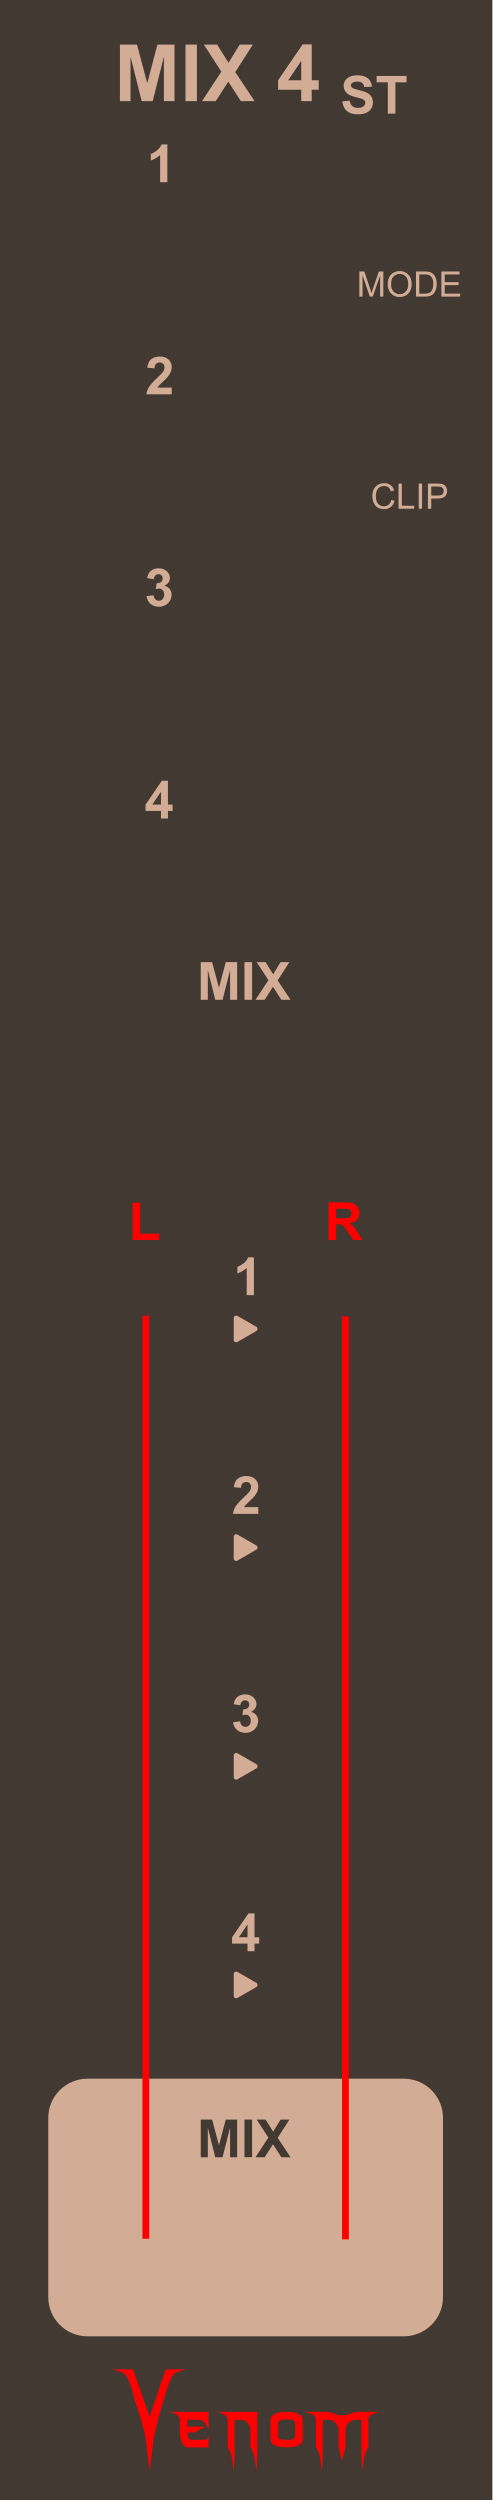
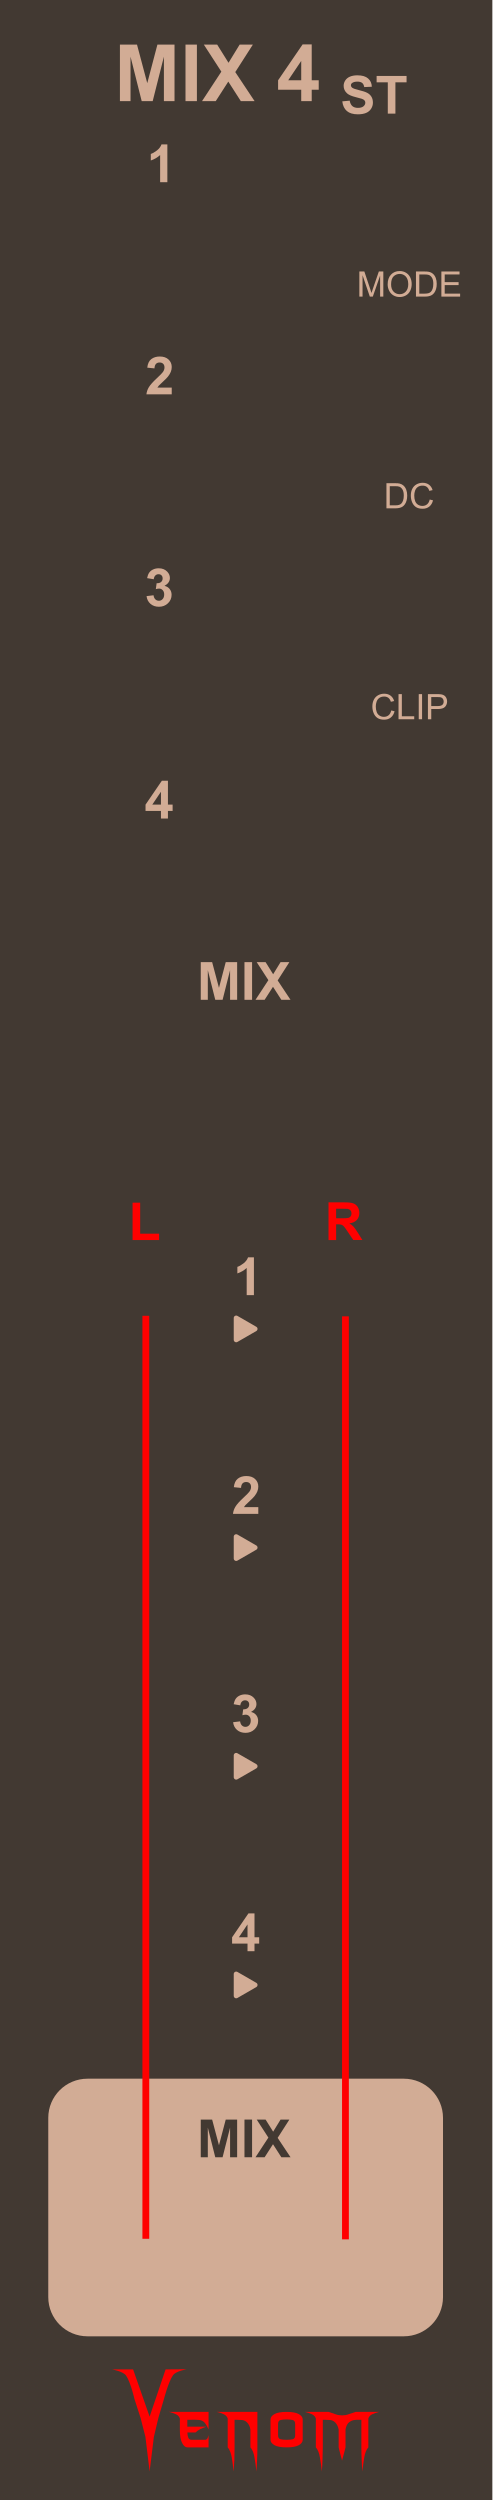
<svg xmlns="http://www.w3.org/2000/svg" width="75" height="380" viewBox="0 0 75 380" version="1.1" id="svg100">
  <defs id="defs7">
    <rect x="85" y="10" width="51.058" height="25" id="rect29906" />
    <linearGradient id="a8e142bb-541b-4903-be63-d5d069028a5d" x1="22.5" x2="22.5" y2="380" gradientUnits="userSpaceOnUse">
      <stop offset="0" stop-color="#ebebeb" id="stop2" />
      <stop offset="1" stop-color="#e1e1e1" id="stop4" />
    </linearGradient>
  </defs>
  <g id="aea613ef-74be-49bf-be45-c0734aee674b" data-name="FND BG" style="fill:#423932;fill-opacity:1" transform="matrix(1.666667,0,0,1,-0.1627407,0)">
    <rect width="45" height="380" fill="url(#a8e142bb-541b-4903-be63-d5d069028a5d)" id="rect9" style="fill:#423932;fill-opacity:1" x="0" y="0" />
  </g>
-   <g id="g98000" style="fill:#d2ac95;fill-opacity:1">
+   <g id="f45e0130-37b7-4f8b-95b3-6408baa23eb1" data-name="components" style="display:inline" />
+   <g id="g42796" transform="matrix(0.304583,0,0,0.304583,14.27481,-12.68508)" style="fill:#ff0000">
+     <g aria-label="enom" id="text4270-27" style="font-size:49.389px;line-height:1.25;font-family:'NECK ROMANCER';-inkscape-font-specification:'NECK ROMANCER, Normal';font-variant-ligatures:none;text-align:center;text-anchor:middle;fill:#ff0000;stroke-width:2.646">
+       <path d="m 46.609,1249.244 q 0,1.158 0,3.425 3.183,0 9.453,0 -1.64,0.579 -2.99,1.206 -1.35,0.627 -2.363,1.688 -1.35,0 -4.051,0 0,1.495 0.434,2.556 0.386,1.109 1.833,1.109 2.267,0 6.801,0 0.482,-0.145 0.868,-0.627 0.338,-0.53 0.627,-1.736 0,2.026 0,6.125 -3.521,0 -10.563,0 -1.543,0 -2.653,-2.219 -1.109,-2.17 -1.109,-6.318 0,-1.978 0,-5.836 -0.386,-1.35 -1.881,-2.122 -1.495,-0.724 -3.569,-1.206 6.608,0 19.775,0 0,2.942 0,8.778 -1.206,-2.701 -2.219,-3.666 -1.013,-0.965 -2.701,-1.109 -0.916,-0.097 -2.17,-0.097 -1.206,0.048 -2.846,0.048 -0.241,0 -0.675,0 z" id="path42762" style="fill:#ff0000" />
+       <path d="m 81.577,1245.289 q 0,5.884 0,17.701 0,3.087 -0.145,6.077 -0.096,3.039 -0.338,5.933 -0.386,-3.714 -0.965,-6.994 -0.531,-3.328 -2.026,-5.016 0,-2.99 0,-8.923 -0.241,-1.351 -0.723,-2.219 -0.482,-0.868 -1.061,-1.399 -1.109,-1.013 -2.412,-1.109 -1.35,-0.097 -2.267,-0.097 -0.482,0 -1.447,0 0,4.582 0,13.746 0,3.087 -0.096,6.077 -0.145,3.039 -0.386,5.933 -0.386,-3.714 -0.916,-6.994 -0.579,-3.328 -2.026,-5.016 0,-4.823 0,-14.373 -0.386,-1.35 -1.881,-2.122 -1.495,-0.724 -3.569,-1.206 6.752,0 20.257,0 z" id="path42764" style="fill:#ff0000" />
+       <path d="m 104.197,1249.051 q 0,3.376 0,10.177 0,1.543 -1.929,2.653 -1.929,1.109 -6.077,1.109 -4.196,0 -6.125,-1.109 -1.929,-1.109 -1.929,-2.653 0,-3.376 0,-10.177 0,-1.543 1.929,-2.653 1.929,-1.109 6.125,-1.109 4.148,0 6.077,1.109 1.929,1.109 1.929,2.653 z m -3.762,7.91 q 0,-1.881 0,-5.643 0,-1.688 -1.254,-1.978 -1.206,-0.289 -2.99,-0.289 -1.833,0 -3.039,0.289 -1.254,0.289 -1.254,1.978 0,1.881 0,5.643 0,1.688 1.254,1.977 1.206,0.289 3.039,0.289 1.785,0 2.99,-0.289 1.254,-0.289 1.254,-1.977 z" id="path42766" style="fill:#ff0000" />
+       <path d="m 142.348,1245.289 q -2.026,0.482 -3.521,1.206 -1.543,0.772 -1.881,2.122 0,4.775 0,14.373 -1.495,1.688 -2.026,5.016 -0.579,3.28 -0.965,6.994 -0.241,-2.894 -0.338,-5.933 -0.145,-2.99 -0.145,-6.077 0,-4.582 0,-13.746 -0.482,0 -1.399,0 -0.531,0 -1.158,0 -0.627,0 -1.302,0.145 -1.254,0.241 -2.412,1.206 -1.158,0.965 -1.64,3.473 0,2.99 0,8.923 -0.145,0.627 -0.289,1.109 -0.097,0.482 -0.193,0.82 -0.531,1.978 -0.386,1.351 0.193,-0.627 -0.289,1.158 -0.097,0.338 -0.241,0.868 -0.145,0.531 -0.338,1.302 -0.145,-0.675 -0.289,-1.206 -0.145,-0.482 -0.241,-0.82 -0.531,-2.026 -0.338,-1.302 0.193,0.772 -0.434,-1.688 -0.048,-0.289 -0.193,-0.724 -0.097,-0.386 -0.193,-0.868 0,-2.99 0,-8.923 -0.289,-1.351 -0.772,-2.219 -0.482,-0.868 -1.061,-1.399 -1.109,-1.013 -2.412,-1.109 -1.302,-0.097 -2.267,-0.097 -0.482,0 -1.399,0 0,4.582 0,13.746 0,3.087 -0.145,6.077 -0.097,3.039 -0.338,5.933 -0.386,-3.714 -0.965,-6.994 -0.531,-3.328 -2.026,-5.016 0,-4.823 0,-14.373 -0.386,-1.35 -1.881,-2.122 -1.495,-0.724 -3.569,-1.206 3.955,0 11.768,0 1.158,0.386 3.473,1.157 0.772,0.289 1.592,0.434 0.82,0.145 1.688,0.145 0.868,0 1.736,-0.145 0.82,-0.145 1.592,-0.434 1.158,-0.386 3.424,-1.157 3.955,0 11.768,0 z" id="path42768" style="fill:#ff0000" />
+     </g>
+     <g aria-label="V" transform="matrix(1.236317,0,0,0.8088538,-497.8809,123.4859)" id="text4270-3-5-2" style="font-size:78.506px;line-height:1.25;font-family:Nosferotica;-inkscape-font-specification:'Nosferotica, Normal';font-variant-ligatures:none;text-align:center;text-anchor:middle;fill:#ff0000;stroke-width:3.271">
+       <path d="m 431.65,1360.686 8.574,-0.102 c 0,0 -4.408,1.088 -5.599,3.728 -1.881,4.169 -3.642,14.663 -3.642,14.663 l -2.233,11.519 -1.833,11.831 -1.718,21.311 -1.695,-21.311 -1.922,-11.521 -2.501,-11.829 c 0,0 -1.52,-10.287 -3.383,-14.483 -1.145,-2.579 -5.634,-3.806 -5.634,-3.806 h 8.466 l 6.669,29.157 z" id="path30410" style="fill:#ff0000" />
+     </g>
+   </g>
+   <text xml:space="preserve" id="text29904" style="font-weight:bold;font-size:8px;line-height:1.25;font-family:Arial;-inkscape-font-specification:'Arial, Bold';font-variant-ligatures:none;text-align:center;white-space:pre;shape-inside:url(#rect29906)" />
+   <g id="g87069" style="fill:#d2ac95;fill-opacity:1">
    <g aria-label="ST" id="text9323-6-3-6-1-4-5" style="font-weight:bold;font-size:8px;line-height:1.25;font-family:Arial;-inkscape-font-specification:'Arial, Bold';font-variant-ligatures:none;text-align:center;text-anchor:middle;display:inline;fill:#d2ac95;fill-opacity:1" transform="translate(6,2)">
      <path d="m 46.027,13.408 1.125,-0.109 q 0.102,0.566 0.41,0.832 0.312,0.266 0.84,0.266 0.559,0 0.84,-0.234 0.285,-0.238 0.285,-0.555 0,-0.203 -0.121,-0.344 -0.117,-0.145 -0.414,-0.25 -0.203,-0.07 -0.926,-0.25 -0.93,-0.23 -1.305,-0.566 -0.527,-0.473 -0.527,-1.152 0,-0.438 0.246,-0.816 0.25,-0.383 0.715,-0.582 0.469,-0.199 1.129,-0.199 1.078,0 1.621,0.473 0.547,0.473 0.574,1.262 l -1.156,0.051 q -0.074,-0.441 -0.32,-0.633 -0.242,-0.195 -0.73,-0.195 -0.504,0 -0.789,0.207 -0.184,0.133 -0.184,0.355 0,0.203 0.172,0.348 0.219,0.184 1.062,0.383 0.844,0.199 1.246,0.414 0.406,0.211 0.633,0.582 0.23,0.367 0.23,0.91 0,0.492 -0.273,0.922 -0.273,0.43 -0.773,0.641 -0.5,0.207 -1.246,0.207 -1.086,0 -1.668,-0.5 -0.582,-0.504 -0.695,-1.465 z" id="path8017" style="fill:#d2ac95;fill-opacity:1" />
      <path d="M 52.945,15.271 V 10.513 H 51.246 V 9.544 h 4.551 v 0.969 h -1.695 v 4.758 z" id="path8019" style="fill:#d2ac95;fill-opacity:1" />
    </g>
    <rect x="7.337" y="315.962" width="60" height="39.157" rx="5.957" fill="#1f1f1f" id="rect56" style="fill:#d2ac95;fill-opacity:1;stroke-width:1.45" />
    <g aria-label="MIX" id="text9323" style="font-weight:bold;font-size:8px;line-height:1.25;font-family:Arial;-inkscape-font-specification:'Arial, Bold';font-variant-ligatures:none;text-align:center;text-anchor:middle;fill:#d2ac95;fill-opacity:1" transform="translate(15)">
      <path d="m 15.515,151.972 v -5.727 h 1.73 l 1.039,3.906 1.027,-3.906 h 1.734 v 5.727 h -1.074 v -4.508 l -1.137,4.508 h -1.113 l -1.133,-4.508 v 4.508 z" id="path79773" style="fill:#d2ac95;fill-opacity:1" />
      <path d="m 22.16,151.972 v -5.727 h 1.156 v 5.727 z" id="path79775" style="fill:#d2ac95;fill-opacity:1" />
      <path d="m 23.835,151.972 1.957,-2.988 -1.773,-2.738 h 1.352 l 1.148,1.84 1.125,-1.84 h 1.34 l -1.781,2.781 1.957,2.945 h -1.395 l -1.27,-1.98 -1.273,1.98 z" id="path79777" style="fill:#d2ac95;fill-opacity:1" />
    </g>
    <g aria-label="1" id="text9323-6" style="font-weight:bold;font-size:8px;line-height:1.25;font-family:Arial;-inkscape-font-specification:'Arial, Bold';font-variant-ligatures:none;text-align:center;text-anchor:middle;fill:#d2ac95;fill-opacity:1" transform="translate(14.01774,0.5314984)">
      <path d="m 11.42,27.167 h -1.098 v -4.137 q -0.602,0.562 -1.418,0.832 v -0.996 q 0.43,-0.141 0.934,-0.531 0.504,-0.395 0.691,-0.918 h 0.891 z" id="path79761" style="fill:#d2ac95;fill-opacity:1" />
    </g>
    <g aria-label="2" id="text9323-6-3" style="font-weight:bold;font-size:8px;line-height:1.25;font-family:Arial;-inkscape-font-specification:'Arial, Bold';font-variant-ligatures:none;text-align:center;text-anchor:middle;fill:#d2ac95;fill-opacity:1" transform="translate(14.01774,0.5314984)">
      <path d="m 12.086,58.387 v 1.02 H 8.238 q 0.062,-0.578 0.375,-1.094 0.312,-0.52 1.234,-1.375 0.742,-0.691 0.91,-0.938 0.227,-0.34 0.227,-0.672 0,-0.367 -0.199,-0.562 -0.195,-0.199 -0.543,-0.199 -0.344,0 -0.547,0.207 -0.203,0.207 -0.234,0.688 l -1.094,-0.109 q 0.098,-0.906 0.613,-1.301 0.516,-0.395 1.289,-0.395 0.848,0 1.332,0.457 0.484,0.457 0.484,1.137 0,0.387 -0.141,0.738 -0.137,0.348 -0.438,0.73 -0.199,0.254 -0.719,0.73 -0.52,0.477 -0.66,0.633 -0.137,0.156 -0.223,0.305 z" id="path79764" style="fill:#d2ac95;fill-opacity:1" />
    </g>
    <g aria-label="3" id="text9323-6-3-4" style="font-weight:bold;font-size:8px;line-height:1.25;font-family:Arial;-inkscape-font-specification:'Arial, Bold';font-variant-ligatures:none;text-align:center;text-anchor:middle;fill:#d2ac95;fill-opacity:1" transform="translate(14.01774,0.5314984)">
      <path d="m 8.26,90.078 1.062,-0.129 q 0.051,0.406 0.273,0.621 0.223,0.215 0.539,0.215 0.34,0 0.57,-0.258 0.234,-0.258 0.234,-0.695 0,-0.414 -0.223,-0.656 -0.223,-0.242 -0.543,-0.242 -0.211,0 -0.504,0.082 l 0.121,-0.895 q 0.445,0.012 0.68,-0.191 0.234,-0.207 0.234,-0.547 0,-0.289 -0.172,-0.461 -0.172,-0.172 -0.457,-0.172 -0.281,0 -0.48,0.195 -0.199,0.195 -0.242,0.57 L 8.342,87.344 q 0.105,-0.52 0.316,-0.828 0.215,-0.312 0.594,-0.488 0.383,-0.18 0.855,-0.18 0.809,0 1.297,0.516 0.402,0.422 0.402,0.953 0,0.754 -0.824,1.203 0.492,0.105 0.785,0.473 0.297,0.367 0.297,0.887 0,0.754 -0.551,1.285 -0.551,0.531 -1.371,0.531 -0.777,0 -1.289,-0.445 -0.512,-0.449 -0.594,-1.172 z" id="path79767" style="fill:#d2ac95;fill-opacity:1" />
    </g>
    <g aria-label="4" id="text9323-6-3-4-7" style="font-weight:bold;font-size:8px;line-height:1.25;font-family:Arial;-inkscape-font-specification:'Arial, Bold';font-variant-ligatures:none;text-align:center;text-anchor:middle;fill:#d2ac95;fill-opacity:1" transform="translate(14.01774,0.5314984)">
      <path d="m 10.447,123.886 v -1.152 H 8.103 v -0.961 l 2.484,-3.637 h 0.922 v 3.633 h 0.711 v 0.965 h -0.711 v 1.152 z m 0,-2.117 v -1.957 l -1.316,1.957 z" id="path79770" style="fill:#d2ac95;fill-opacity:1" />
    </g>
    <g aria-label="1" id="text9323-6-6" style="font-weight:bold;font-size:8px;line-height:1.25;font-family:Arial;-inkscape-font-specification:'Arial, Bold';font-variant-ligatures:none;text-align:center;text-anchor:middle;fill:#d2ac95;fill-opacity:1" transform="translate(27.17531,2)">
      <path d="m 11.42,194.865 h -1.098 v -4.137 q -0.602,0.562 -1.418,0.832 v -0.996 q 0.43,-0.141 0.934,-0.531 0.504,-0.395 0.691,-0.918 h 0.891 z" id="path79780" style="fill:#d2ac95;fill-opacity:1" />
    </g>
    <g aria-label="2" id="text9323-6-3-6" style="font-weight:bold;font-size:8px;line-height:1.25;font-family:Arial;-inkscape-font-specification:'Arial, Bold';font-variant-ligatures:none;text-align:center;text-anchor:middle;fill:#d2ac95;fill-opacity:1" transform="translate(27.17531,2)">
      <path d="m 12.086,227.086 v 1.02 H 8.238 q 0.062,-0.578 0.375,-1.094 0.312,-0.52 1.234,-1.375 0.742,-0.691 0.91,-0.938 0.227,-0.34 0.227,-0.672 0,-0.367 -0.199,-0.562 -0.195,-0.199 -0.543,-0.199 -0.344,0 -0.547,0.207 -0.203,0.207 -0.234,0.688 l -1.094,-0.109 q 0.098,-0.906 0.613,-1.301 0.516,-0.395 1.289,-0.395 0.848,0 1.332,0.457 0.484,0.457 0.484,1.137 0,0.387 -0.141,0.738 -0.137,0.348 -0.438,0.73 -0.199,0.254 -0.719,0.73 -0.52,0.477 -0.66,0.633 -0.137,0.156 -0.223,0.305 z" id="path79783" style="fill:#d2ac95;fill-opacity:1" />
    </g>
    <g aria-label="3" id="text9323-6-3-4-2" style="font-weight:bold;font-size:8px;line-height:1.25;font-family:Arial;-inkscape-font-specification:'Arial, Bold';font-variant-ligatures:none;text-align:center;text-anchor:middle;fill:#d2ac95;fill-opacity:1" transform="translate(27.17531,2)">
      <path d="m 8.26,259.776 1.062,-0.129 q 0.051,0.406 0.273,0.621 0.223,0.215 0.539,0.215 0.34,0 0.57,-0.258 0.234,-0.258 0.234,-0.695 0,-0.414 -0.223,-0.656 -0.223,-0.242 -0.543,-0.242 -0.211,0 -0.504,0.082 l 0.121,-0.895 q 0.445,0.012 0.68,-0.191 0.234,-0.207 0.234,-0.547 0,-0.289 -0.172,-0.461 -0.172,-0.172 -0.457,-0.172 -0.281,0 -0.48,0.195 -0.199,0.195 -0.242,0.57 l -1.012,-0.172 q 0.105,-0.52 0.316,-0.828 0.215,-0.312 0.594,-0.488 0.383,-0.18 0.855,-0.18 0.809,0 1.297,0.516 0.402,0.422 0.402,0.953 0,0.754 -0.824,1.203 0.492,0.105 0.785,0.473 0.297,0.367 0.297,0.887 0,0.754 -0.551,1.285 -0.551,0.531 -1.371,0.531 -0.777,0 -1.289,-0.445 -0.512,-0.449 -0.594,-1.172 z" id="path79786" style="fill:#d2ac95;fill-opacity:1" />
    </g>
    <g aria-label="4" id="text9323-6-3-4-7-9" style="font-weight:bold;font-size:8px;line-height:1.25;font-family:Arial;-inkscape-font-specification:'Arial, Bold';font-variant-ligatures:none;text-align:center;text-anchor:middle;fill:#d2ac95;fill-opacity:1" transform="translate(27.17531,2)">
      <path d="m 10.447,294.584 v -1.152 H 8.103 v -0.961 l 2.484,-3.637 h 0.922 v 3.633 h 0.711 v 0.965 h -0.711 v 1.152 z m 0,-2.117 v -1.957 l -1.316,1.957 z" id="path79789" style="fill:#d2ac95;fill-opacity:1" />
    </g>
    <g aria-label="MIX 4" id="text9323-12" style="font-weight:bold;font-size:12px;line-height:1.25;font-family:Arial;-inkscape-font-specification:'Arial, Bold';font-variant-ligatures:none;text-align:center;text-anchor:middle;fill:#d2ac95;fill-opacity:1" transform="translate(11)">
      <path d="M 7.229,15.372 V 6.783 H 9.825 l 1.559,5.859 1.541,-5.859 h 2.602 V 15.372 H 13.914 V 8.611 L 12.209,15.372 H 10.539 L 8.84,8.611 v 6.762 z" id="path79752" style="fill:#d2ac95;fill-opacity:1" />
      <path d="M 17.196,15.372 V 6.783 h 1.734 v 8.59 z" id="path79754" style="fill:#d2ac95;fill-opacity:1" />
      <path d="M 19.709,15.372 22.645,10.89 19.985,6.783 h 2.027 l 1.723,2.76 1.688,-2.76 h 2.01 l -2.672,4.172 2.936,4.418 h -2.092 l -1.904,-2.971 -1.91,2.971 z" id="path79756" style="fill:#d2ac95;fill-opacity:1" />
      <path d="m 34.786,15.372 v -1.729 h -3.516 v -1.441 l 3.727,-5.455 h 1.383 v 5.449 h 1.066 v 1.447 h -1.066 v 1.729 z m 0,-3.176 V 9.261 l -1.975,2.936 z" id="path79758" style="fill:#d2ac95;fill-opacity:1" />
    </g>
    <path d="m 38.959,268.151 -2.872,-1.658 a 0.372,0.372 0 0 0 -0.558,0.322 v 3.316 a 0.372,0.372 0 0 0 0.558,0.322 l 2.872,-1.658 a 0.372,0.372 0 0 0 0,-0.644 z" fill="#1f1f1f" id="path26" style="fill:#d2ac95;fill-opacity:1" />
    <path d="m 38.959,301.39 -2.872,-1.658 a 0.372,0.372 0 0 0 -0.558,0.322 v 3.316 a 0.372,0.372 0 0 0 0.558,0.322 l 2.872,-1.658 a 0.372,0.372 0 0 0 0,-0.644 z" fill="#1f1f1f" id="path26-1" style="fill:#d2ac95;fill-opacity:1" />
    <path d="m 38.959,234.911 -2.872,-1.658 a 0.372,0.372 0 0 0 -0.558,0.322 v 3.316 a 0.372,0.372 0 0 0 0.558,0.322 l 2.872,-1.658 a 0.372,0.372 0 0 0 0,-0.644 z" fill="#1f1f1f" id="path26-2" style="fill:#d2ac95;fill-opacity:1" />
    <path d="m 38.959,201.672 -2.872,-1.658 a 0.372,0.372 0 0 0 -0.558,0.322 v 3.316 a 0.372,0.372 0 0 0 0.558,0.322 l 2.872,-1.658 a 0.372,0.372 0 0 0 0,-0.644 z" fill="#1f1f1f" id="path26-8" style="fill:#d2ac95;fill-opacity:1" />
    <g aria-label="MODE" id="text92548" style="font-size:5.333px;line-height:1.25;font-family:Arial;-inkscape-font-specification:'Arial, Normal';font-variant-ligatures:none;text-align:center;text-anchor:middle;fill:#d2ac95;fill-opacity:1">
      <path d="m 54.621,45.084 v -3.818 h 0.76 l 0.904,2.703 q 0.125,0.378 0.182,0.565 0.065,-0.208 0.203,-0.612 l 0.914,-2.656 h 0.68 v 3.818 h -0.487 v -3.195 l -1.109,3.195 h -0.456 l -1.104,-3.25 v 3.25 z" id="path97921" style="fill:#d2ac95;fill-opacity:1" />
      <path d="m 58.925,43.225 q 0,-0.951 0.51,-1.487 0.51,-0.539 1.318,-0.539 0.529,0 0.953,0.253 0.424,0.253 0.646,0.706 0.224,0.451 0.224,1.023 0,0.581 -0.234,1.039 -0.234,0.458 -0.664,0.695 -0.43,0.234 -0.927,0.234 -0.539,0 -0.964,-0.26 -0.424,-0.26 -0.643,-0.711 -0.219,-0.451 -0.219,-0.953 z m 0.521,0.008 q 0,0.69 0.37,1.089 0.372,0.396 0.932,0.396 0.57,0 0.937,-0.401 0.37,-0.401 0.37,-1.138 0,-0.466 -0.159,-0.812 -0.156,-0.349 -0.461,-0.539 -0.302,-0.193 -0.68,-0.193 -0.536,0 -0.924,0.37 -0.385,0.367 -0.385,1.229 z" id="path97923" style="fill:#d2ac95;fill-opacity:1" />
      <path d="m 63.227,45.084 v -3.818 h 1.315 q 0.445,0 0.68,0.055 0.328,0.076 0.56,0.273 0.302,0.255 0.451,0.654 0.151,0.396 0.151,0.906 0,0.435 -0.102,0.771 -0.102,0.336 -0.26,0.557 -0.159,0.219 -0.349,0.346 -0.188,0.125 -0.456,0.19 -0.266,0.065 -0.612,0.065 z m 0.505,-0.451 h 0.815 q 0.378,0 0.591,-0.07 0.216,-0.07 0.344,-0.198 0.18,-0.18 0.279,-0.482 0.102,-0.305 0.102,-0.737 0,-0.599 -0.198,-0.919 -0.195,-0.323 -0.477,-0.432 -0.203,-0.078 -0.654,-0.078 H 63.733 Z" id="path97925" style="fill:#d2ac95;fill-opacity:1" />
      <path d="m 67.089,45.084 v -3.818 h 2.76 v 0.451 h -2.255 v 1.169 h 2.112 v 0.448 h -2.112 v 1.299 h 2.344 v 0.451 z" id="path97927" style="fill:#d2ac95;fill-opacity:1" />
    </g>
-     <g aria-label="CLIP" id="text92548-7" style="font-size:5.333px;line-height:1.25;font-family:Arial;-inkscape-font-specification:'Arial, Normal';font-variant-ligatures:none;text-align:center;text-anchor:middle;fill:#d2ac95;fill-opacity:1">
+     <g aria-label="CLIP" id="text92548-7" style="font-size:5.333px;line-height:1.25;font-family:Arial;-inkscape-font-specification:'Arial, Normal';font-variant-ligatures:none;text-align:center;text-anchor:middle;fill:#d2ac95;fill-opacity:1" transform="translate(0,32)">
      <path d="m 59.47,75.986 0.505,0.128 q -0.159,0.622 -0.573,0.951 -0.411,0.326 -1.008,0.326 -0.617,0 -1.005,-0.25 -0.385,-0.253 -0.589,-0.729 -0.201,-0.477 -0.201,-1.023 0,-0.596 0.227,-1.039 0.229,-0.445 0.648,-0.674 0.422,-0.232 0.927,-0.232 0.573,0 0.964,0.292 0.391,0.292 0.544,0.82 l -0.497,0.117 q -0.133,-0.417 -0.385,-0.607 -0.253,-0.19 -0.635,-0.19 -0.44,0 -0.737,0.211 -0.294,0.211 -0.414,0.568 -0.12,0.354 -0.12,0.732 0,0.487 0.141,0.852 0.143,0.362 0.443,0.542 0.299,0.18 0.648,0.18 0.424,0 0.719,-0.245 0.294,-0.245 0.398,-0.727 z" id="path97930" style="fill:#d2ac95;fill-opacity:1" />
      <path d="m 60.576,77.325 v -3.818 h 0.505 v 3.367 h 1.88 v 0.451 z" id="path97932" style="fill:#d2ac95;fill-opacity:1" />
      <path d="m 63.649,77.325 v -3.818 h 0.505 v 3.818 z" id="path97934" style="fill:#d2ac95;fill-opacity:1" />
      <path d="m 65.045,77.325 v -3.818 h 1.44 q 0.38,0 0.581,0.036 0.281,0.047 0.471,0.18 0.19,0.13 0.305,0.367 0.117,0.237 0.117,0.521 0,0.487 -0.31,0.826 -0.31,0.336 -1.12,0.336 h -0.979 v 1.552 z m 0.505,-2.003 h 0.987 q 0.49,0 0.695,-0.182 0.206,-0.182 0.206,-0.513 0,-0.24 -0.122,-0.409 -0.12,-0.172 -0.318,-0.227 -0.128,-0.034 -0.471,-0.034 h -0.977 z" id="path97936" style="fill:#d2ac95;fill-opacity:1" />
    </g>
-   </g>
-   <g id="f45e0130-37b7-4f8b-95b3-6408baa23eb1" data-name="components" style="display:inline" />
-   <g id="g42796" transform="matrix(0.304583,0,0,0.304583,14.27481,-12.68508)" style="fill:#ff0000">
-     <g aria-label="enom" id="text4270-27" style="font-size:49.389px;line-height:1.25;font-family:'NECK ROMANCER';-inkscape-font-specification:'NECK ROMANCER, Normal';font-variant-ligatures:none;text-align:center;text-anchor:middle;fill:#ff0000;stroke-width:2.646">
-       <path d="m 46.609,1249.244 q 0,1.158 0,3.425 3.183,0 9.453,0 -1.64,0.579 -2.99,1.206 -1.35,0.627 -2.363,1.688 -1.35,0 -4.051,0 0,1.495 0.434,2.556 0.386,1.109 1.833,1.109 2.267,0 6.801,0 0.482,-0.145 0.868,-0.627 0.338,-0.53 0.627,-1.736 0,2.026 0,6.125 -3.521,0 -10.563,0 -1.543,0 -2.653,-2.219 -1.109,-2.17 -1.109,-6.318 0,-1.978 0,-5.836 -0.386,-1.35 -1.881,-2.122 -1.495,-0.724 -3.569,-1.206 6.608,0 19.775,0 0,2.942 0,8.778 -1.206,-2.701 -2.219,-3.666 -1.013,-0.965 -2.701,-1.109 -0.916,-0.097 -2.17,-0.097 -1.206,0.048 -2.846,0.048 -0.241,0 -0.675,0 z" id="path42762" style="fill:#ff0000" />
-       <path d="m 81.577,1245.289 q 0,5.884 0,17.701 0,3.087 -0.145,6.077 -0.096,3.039 -0.338,5.933 -0.386,-3.714 -0.965,-6.994 -0.531,-3.328 -2.026,-5.016 0,-2.99 0,-8.923 -0.241,-1.351 -0.723,-2.219 -0.482,-0.868 -1.061,-1.399 -1.109,-1.013 -2.412,-1.109 -1.35,-0.097 -2.267,-0.097 -0.482,0 -1.447,0 0,4.582 0,13.746 0,3.087 -0.096,6.077 -0.145,3.039 -0.386,5.933 -0.386,-3.714 -0.916,-6.994 -0.579,-3.328 -2.026,-5.016 0,-4.823 0,-14.373 -0.386,-1.35 -1.881,-2.122 -1.495,-0.724 -3.569,-1.206 6.752,0 20.257,0 z" id="path42764" style="fill:#ff0000" />
-       <path d="m 104.197,1249.051 q 0,3.376 0,10.177 0,1.543 -1.929,2.653 -1.929,1.109 -6.077,1.109 -4.196,0 -6.125,-1.109 -1.929,-1.109 -1.929,-2.653 0,-3.376 0,-10.177 0,-1.543 1.929,-2.653 1.929,-1.109 6.125,-1.109 4.148,0 6.077,1.109 1.929,1.109 1.929,2.653 z m -3.762,7.91 q 0,-1.881 0,-5.643 0,-1.688 -1.254,-1.978 -1.206,-0.289 -2.99,-0.289 -1.833,0 -3.039,0.289 -1.254,0.289 -1.254,1.978 0,1.881 0,5.643 0,1.688 1.254,1.977 1.206,0.289 3.039,0.289 1.785,0 2.99,-0.289 1.254,-0.289 1.254,-1.977 z" id="path42766" style="fill:#ff0000" />
-       <path d="m 142.348,1245.289 q -2.026,0.482 -3.521,1.206 -1.543,0.772 -1.881,2.122 0,4.775 0,14.373 -1.495,1.688 -2.026,5.016 -0.579,3.28 -0.965,6.994 -0.241,-2.894 -0.338,-5.933 -0.145,-2.99 -0.145,-6.077 0,-4.582 0,-13.746 -0.482,0 -1.399,0 -0.531,0 -1.158,0 -0.627,0 -1.302,0.145 -1.254,0.241 -2.412,1.206 -1.158,0.965 -1.64,3.473 0,2.99 0,8.923 -0.145,0.627 -0.289,1.109 -0.097,0.482 -0.193,0.82 -0.531,1.978 -0.386,1.351 0.193,-0.627 -0.289,1.158 -0.097,0.338 -0.241,0.868 -0.145,0.531 -0.338,1.302 -0.145,-0.675 -0.289,-1.206 -0.145,-0.482 -0.241,-0.82 -0.531,-2.026 -0.338,-1.302 0.193,0.772 -0.434,-1.688 -0.048,-0.289 -0.193,-0.724 -0.097,-0.386 -0.193,-0.868 0,-2.99 0,-8.923 -0.289,-1.351 -0.772,-2.219 -0.482,-0.868 -1.061,-1.399 -1.109,-1.013 -2.412,-1.109 -1.302,-0.097 -2.267,-0.097 -0.482,0 -1.399,0 0,4.582 0,13.746 0,3.087 -0.145,6.077 -0.097,3.039 -0.338,5.933 -0.386,-3.714 -0.965,-6.994 -0.531,-3.328 -2.026,-5.016 0,-4.823 0,-14.373 -0.386,-1.35 -1.881,-2.122 -1.495,-0.724 -3.569,-1.206 3.955,0 11.768,0 1.158,0.386 3.473,1.157 0.772,0.289 1.592,0.434 0.82,0.145 1.688,0.145 0.868,0 1.736,-0.145 0.82,-0.145 1.592,-0.434 1.158,-0.386 3.424,-1.157 3.955,0 11.768,0 z" id="path42768" style="fill:#ff0000" />
-     </g>
-     <g aria-label="V" transform="matrix(1.236317,0,0,0.8088538,-497.8809,123.4859)" id="text4270-3-5-2" style="font-size:78.506px;line-height:1.25;font-family:Nosferotica;-inkscape-font-specification:'Nosferotica, Normal';font-variant-ligatures:none;text-align:center;text-anchor:middle;fill:#ff0000;stroke-width:3.271">
-       <path d="m 431.65,1360.686 8.574,-0.102 c 0,0 -4.408,1.088 -5.599,3.728 -1.881,4.169 -3.642,14.663 -3.642,14.663 l -2.233,11.519 -1.833,11.831 -1.718,21.311 -1.695,-21.311 -1.922,-11.521 -2.501,-11.829 c 0,0 -1.52,-10.287 -3.383,-14.483 -1.145,-2.579 -5.634,-3.806 -5.634,-3.806 h 8.466 l 6.669,29.157 z" id="path30410" style="fill:#ff0000" />
+     <g aria-label="DC" id="text83416" style="font-size:5.333px;line-height:1.25;font-family:Arial;-inkscape-font-specification:'Arial, Normal';font-variant-ligatures:none;text-align:center;text-anchor:middle;fill:#d2ac95;fill-opacity:1">
+       <path d="m 58.739,77.265 v -3.818 h 1.315 q 0.445,0 0.68,0.055 0.328,0.076 0.56,0.273 0.302,0.255 0.451,0.654 0.151,0.396 0.151,0.906 0,0.435 -0.102,0.771 -0.102,0.336 -0.26,0.557 -0.159,0.219 -0.349,0.346 -0.188,0.125 -0.456,0.19 -0.266,0.065 -0.612,0.065 z m 0.505,-0.451 h 0.815 q 0.378,0 0.591,-0.07 0.216,-0.07 0.344,-0.198 0.18,-0.18 0.279,-0.482 0.102,-0.305 0.102,-0.737 0,-0.599 -0.198,-0.919 -0.195,-0.323 -0.477,-0.432 -0.203,-0.078 -0.654,-0.078 H 59.244 Z" id="path87000" style="fill:#d2ac95;fill-opacity:1" />
+       <path d="m 65.315,75.926 0.505,0.128 q -0.159,0.622 -0.573,0.951 -0.411,0.326 -1.008,0.326 -0.617,0 -1.005,-0.25 -0.385,-0.253 -0.589,-0.729 -0.201,-0.477 -0.201,-1.023 0,-0.596 0.227,-1.039 0.229,-0.445 0.648,-0.674 0.422,-0.232 0.927,-0.232 0.573,0 0.964,0.292 0.391,0.292 0.544,0.82 l -0.497,0.117 q -0.133,-0.417 -0.385,-0.607 -0.253,-0.19 -0.635,-0.19 -0.44,0 -0.737,0.211 -0.294,0.211 -0.414,0.568 -0.12,0.354 -0.12,0.732 0,0.487 0.141,0.852 0.143,0.362 0.443,0.542 0.299,0.18 0.648,0.18 0.424,0 0.719,-0.245 0.294,-0.245 0.398,-0.727 z" id="path87002" style="fill:#d2ac95;fill-opacity:1" />
    </g>
  </g>
-   <text xml:space="preserve" id="text29904" style="font-weight:bold;font-size:8px;line-height:1.25;font-family:Arial;-inkscape-font-specification:'Arial, Bold';font-variant-ligatures:none;text-align:center;white-space:pre;shape-inside:url(#rect29906)" />
  <g id="layer1" style="display:none">
    <circle style="fill:#ff0000;stroke:#ff0000;stroke-width:1.865;stroke-opacity:1" id="path1065-77" cx="37.337" cy="131.014" r="10.068" />
    <circle style="fill:#ff0000;stroke:#ff0000;stroke-width:2.373;stroke-opacity:1" id="path1065-77-3" cx="37.337" cy="168.254" r="12.813" />
    <circle style="fill:#ff0000;stroke:#ff0000;stroke-width:1.865;stroke-opacity:1" id="path1065-7-3" cx="37.337" cy="98.775" r="10.068" />
    <circle style="fill:#ff0000;stroke:#ff0000;stroke-width:1.865;stroke-opacity:1" id="path1065-7-1-6" cx="37.337" cy="66.535" r="10.068" />
    <circle style="fill:#ff0000;stroke:#ff0000;stroke-width:1.865;stroke-opacity:1" id="path1065-7-2-3" cx="37.337" cy="34.295" r="10.068" />
    <circle style="fill:#ff0000;stroke:#ff0000;stroke-width:1.949;stroke-opacity:1" id="path1065" cx="22.166" cy="301.712" r="10.525" />
    <circle style="fill:#ff0000;stroke:#ff0000;stroke-width:1.949;stroke-opacity:1" id="path1065-7" cx="22.166" cy="268.473" r="10.525" />
    <circle style="fill:#ff0000;stroke:#ff0000;stroke-width:1.949;stroke-opacity:1" id="path1065-7-1" cx="22.166" cy="235.233" r="10.525" />
    <circle style="fill:#ff0000;stroke:#ff0000;stroke-width:1.949;stroke-opacity:1" id="path1065-7-2" cx="22.166" cy="201.994" r="10.525" />
    <circle style="display:inline;fill:#ff0000;stroke:#ff0000;stroke-width:1.949;stroke-opacity:1" id="path1065-9" cx="52.508" cy="301.712" r="10.525" />
    <circle style="display:inline;fill:#ff0000;stroke:#ff0000;stroke-width:1.949;stroke-opacity:1" id="path1065-7-38" cx="52.508" cy="268.434" r="10.525" />
    <circle style="display:inline;fill:#ff0000;stroke:#ff0000;stroke-width:1.949;stroke-opacity:1" id="path1065-7-1-1" cx="52.508" cy="235.195" r="10.525" />
    <circle style="display:inline;fill:#ff0000;stroke:#ff0000;stroke-width:1.949;stroke-opacity:1" id="path1065-7-2-8" cx="52.508" cy="201.955" r="10.525" />
    <circle style="display:inline;fill:#ff0000;stroke:#ff0000;stroke-width:0.641;stroke-opacity:1" id="path1065-7-2-3-6" cx="62.28" cy="50.415" r="3.459" />
    <circle style="display:inline;fill:#ff0000;stroke:#ff0000;stroke-width:0.641;stroke-opacity:1" id="path1065-7-2-3-6-2" cx="62.28" cy="82.655" r="3.459" />
+     <circle style="display:inline;fill:#ff0000;stroke:#ff0000;stroke-width:0.641;stroke-opacity:1" id="path1065-7-2-3-6-2-5" cx="62.28" cy="114.894" r="3.459" />
    <circle style="fill:#ff0000;stroke:#ff0000;stroke-width:1.949;stroke-opacity:1" id="path1065-72" cx="22.166" cy="340.434" r="10.525" />
    <circle style="display:inline;fill:#ff0000;stroke:#ff0000;stroke-width:1.949;stroke-opacity:1" id="path1065-72-2" cx="52.508" cy="340.434" r="10.525" />
  </g>
  <g id="layer2" style="display:none">
    <g id="g79750" transform="translate(110.0001,144.9996)">
      <text xml:space="preserve" style="font-weight:bold;font-size:8px;line-height:1.25;font-family:Arial;-inkscape-font-specification:'Arial, Bold';font-variant-ligatures:none;text-align:center;text-anchor:middle;fill:#252525;fill-opacity:1" x="-87.94" y="6.972" id="text9323-7">
        <tspan id="tspan9321-1" x="-87.94" y="6.972">MIX</tspan>
      </text>
      <text xml:space="preserve" style="font-weight:bold;font-size:8px;line-height:1.25;font-family:Arial;-inkscape-font-specification:'Arial, Bold';font-variant-ligatures:none;text-align:center;text-anchor:middle;fill:#252525;fill-opacity:1" x="-99.504" y="-117.833" id="text9323-6-63">
        <tspan id="tspan9321-6-5" x="-99.504" y="-117.833">1</tspan>
      </text>
      <text xml:space="preserve" style="font-weight:bold;font-size:8px;line-height:1.25;font-family:Arial;-inkscape-font-specification:'Arial, Bold';font-variant-ligatures:none;text-align:center;text-anchor:middle;fill:#252525;fill-opacity:1" x="-99.736" y="-85.593" id="text9323-6-3-7">
        <tspan id="tspan9321-6-1-8" x="-99.736" y="-85.593">2</tspan>
      </text>
      <text xml:space="preserve" style="font-weight:bold;font-size:8px;line-height:1.25;font-family:Arial;-inkscape-font-specification:'Arial, Bold';font-variant-ligatures:none;text-align:center;text-anchor:middle;fill:#252525;fill-opacity:1" x="-99.817" y="-53.402" id="text9323-6-3-4-73">
        <tspan id="tspan9321-6-1-2-8" x="-99.817" y="-53.402">3</tspan>
      </text>
      <text xml:space="preserve" style="font-weight:bold;font-size:8px;line-height:1.25;font-family:Arial;-inkscape-font-specification:'Arial, Bold';font-variant-ligatures:none;text-align:center;text-anchor:middle;fill:#252525;fill-opacity:1" x="-99.82" y="-21.114" id="text9323-6-3-4-7-92">
        <tspan id="tspan9321-6-1-2-1-0" x="-99.82" y="-21.114">4</tspan>
      </text>
      <text xml:space="preserve" style="font-weight:bold;font-size:8px;line-height:1.25;font-family:Arial;-inkscape-font-specification:'Arial, Bold';font-variant-ligatures:none;text-align:center;text-anchor:middle;fill:#252525;fill-opacity:1" x="-99.504" y="49.865" id="text9323-6-6-4">
        <tspan id="tspan9321-6-6-6" x="-99.504" y="49.865">1</tspan>
      </text>
      <text xml:space="preserve" style="font-weight:bold;font-size:8px;line-height:1.25;font-family:Arial;-inkscape-font-specification:'Arial, Bold';font-variant-ligatures:none;text-align:center;text-anchor:middle;fill:#252525;fill-opacity:1" x="-99.736" y="83.105" id="text9323-6-3-6-1">
        <tspan id="tspan9321-6-1-0-6" x="-99.736" y="83.105">2</tspan>
      </text>
      <text xml:space="preserve" style="font-weight:bold;font-size:8px;line-height:1.25;font-family:Arial;-inkscape-font-specification:'Arial, Bold';font-variant-ligatures:none;text-align:center;text-anchor:middle;display:inline;fill:#252525;fill-opacity:1" x="-45.198" y="-130.104" id="text9323-6-3-6-1-4">
        <tspan id="tspan9321-6-1-0-6-2" x="-45.198" y="-130.104">ST</tspan>
      </text>
      <text xml:space="preserve" style="font-weight:bold;font-size:8px;line-height:1.25;font-family:Arial;-inkscape-font-specification:'Arial, Bold';font-variant-ligatures:none;text-align:center;text-anchor:middle;fill:#252525;fill-opacity:1" x="-99.817" y="116.296" id="text9323-6-3-4-2-0">
        <tspan id="tspan9321-6-1-2-5-7" x="-99.817" y="116.296">3</tspan>
      </text>
      <text xml:space="preserve" style="font-weight:bold;font-size:8px;line-height:1.25;font-family:Arial;-inkscape-font-specification:'Arial, Bold';font-variant-ligatures:none;text-align:center;text-anchor:middle;fill:#252525;fill-opacity:1" x="-99.82" y="149.584" id="text9323-6-3-4-7-9-7">
        <tspan id="tspan9321-6-1-2-1-3-7" x="-99.82" y="149.584">4</tspan>
      </text>
      <text xml:space="preserve" style="font-style:normal;font-variant:normal;font-weight:bold;font-stretch:normal;font-size:12px;line-height:1.25;font-family:Arial;-inkscape-font-specification:'Arial, Bold';font-variant-ligatures:none;font-variant-caps:normal;font-variant-numeric:normal;font-variant-east-asian:normal;text-align:center;text-anchor:middle;fill:#252525;fill-opacity:1" x="-87.95" y="-129.628" id="text9323-12-5">
        <tspan id="tspan9321-5-0" x="-87.95" y="-129.628">MIX 4</tspan>
      </text>
      <text xml:space="preserve" style="font-weight:bold;font-size:8px;line-height:1.25;font-family:Arial;-inkscape-font-specification:'Arial, Bold';font-variant-ligatures:none;text-align:center;text-anchor:middle;fill:#ede7dc;fill-opacity:1" x="-87.94" y="180.902" id="text9323-1-7">
        <tspan id="tspan9321-0-3" x="-87.94" y="180.902">MIX</tspan>
      </text>
    </g>
  </g>
  <g id="g75199">
    <g aria-label="L" id="text9323-6-3-6-1-4-6" style="font-weight:bold;font-size:8px;line-height:1.25;font-family:Arial;-inkscape-font-specification:'Arial, Bold';font-variant-ligatures:none;text-align:center;text-anchor:middle;display:inline;fill:#ff0000" transform="translate(137.6683,288.2496)">
      <path d="M -117.518,-99.763 V -105.443 h 1.156 v 4.715 h 2.875 v 0.965 z" id="path20381" style="fill:#ff0000" />
    </g>
    <g aria-label="R" id="text9323-6-3-6-1-4-6-5" style="font-weight:bold;font-size:8px;line-height:1.25;font-family:Arial;-inkscape-font-specification:'Arial, Bold';font-variant-ligatures:none;text-align:center;text-anchor:middle;display:inline;fill:#ff0000" transform="translate(167.9245,271.5211)">
      <path d="m -117.99,-83.035 v -5.727 h 2.434 q 0.918,0 1.332,0.156 0.418,0.152 0.668,0.547 0.25,0.395 0.25,0.902 0,0.645 -0.379,1.066 -0.379,0.418 -1.133,0.527 0.375,0.219 0.617,0.48 0.246,0.262 0.66,0.93 l 0.699,1.117 h -1.383 l -0.836,-1.246 q -0.445,-0.668 -0.609,-0.84 -0.164,-0.176 -0.348,-0.238 -0.184,-0.066 -0.582,-0.066 h -0.234 v 2.391 z m 1.156,-3.305 h 0.855 q 0.832,0 1.039,-0.07 0.207,-0.07 0.324,-0.242 0.117,-0.172 0.117,-0.43 0,-0.289 -0.156,-0.465 -0.152,-0.18 -0.434,-0.227 -0.141,-0.02 -0.844,-0.02 h -0.902 z" id="path20384" style="fill:#ff0000" />
    </g>
  </g>
  <g aria-label="MIX" id="text9323-1" style="font-weight:bold;font-size:8px;line-height:1.25;font-family:Arial;-inkscape-font-specification:'Arial, Bold';font-variant-ligatures:none;text-align:center;text-anchor:middle;fill:#423932;fill-opacity:1" transform="translate(15,2)">
    <path d="m 15.515,325.902 v -5.727 h 1.73 l 1.039,3.906 1.027,-3.906 h 1.734 v 5.727 h -1.074 v -4.508 l -1.137,4.508 h -1.113 l -1.133,-4.508 v 4.508 z" id="path79792" style="fill:#423932;fill-opacity:1" />
    <path d="m 22.16,325.902 v -5.727 h 1.156 v 5.727 z" id="path79794" style="fill:#423932;fill-opacity:1" />
    <path d="m 23.835,325.902 1.957,-2.988 -1.773,-2.738 h 1.352 l 1.148,1.84 1.125,-1.84 h 1.34 l -1.781,2.781 1.957,2.945 h -1.395 l -1.27,-1.98 -1.273,1.98 z" id="path79796" style="fill:#423932;fill-opacity:1" />
  </g>
  <g id="g75193">
    <path style="display:inline;fill:none;stroke:#ff0000;stroke-width:1.035px;stroke-linecap:butt;stroke-linejoin:miter;stroke-opacity:1" d="M 22.166,200 V 340.295" id="path20471" />
    <path style="display:inline;fill:none;stroke:#ff0000;stroke-width:1.035px;stroke-linecap:butt;stroke-linejoin:miter;stroke-opacity:1" d="M 52.508,200.085 V 340.38" id="path20471-5" />
  </g>
</svg>
